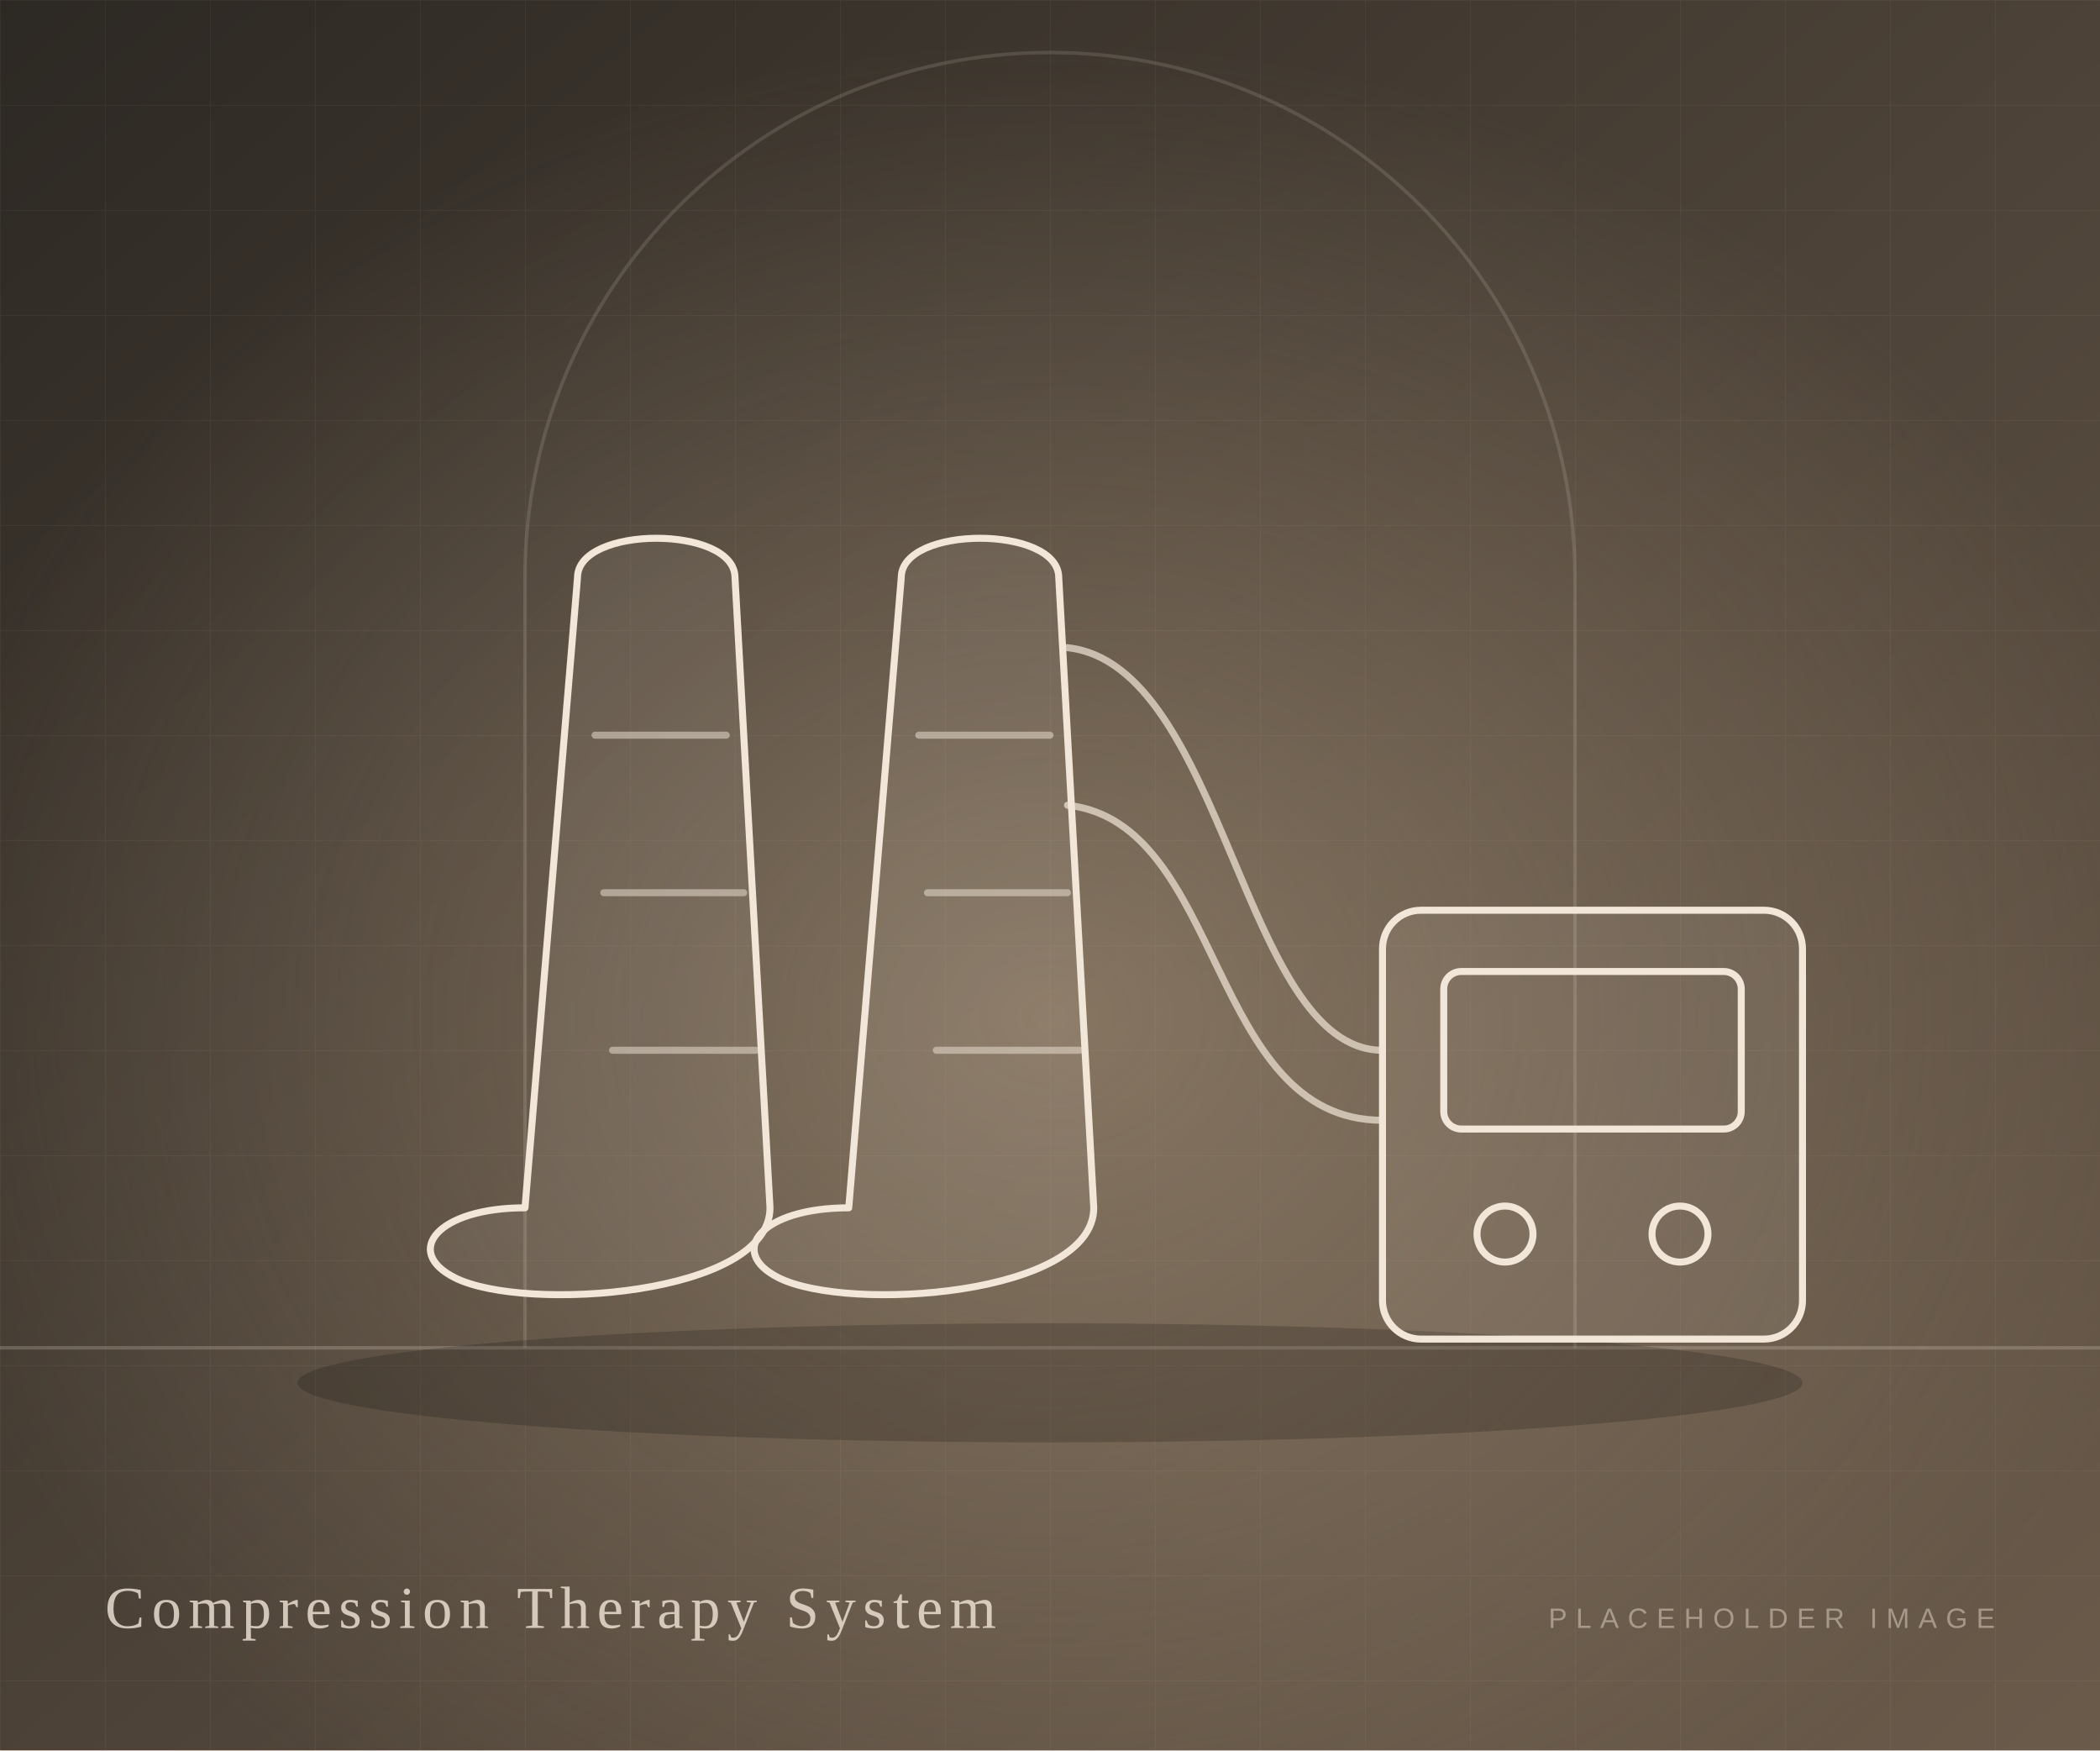
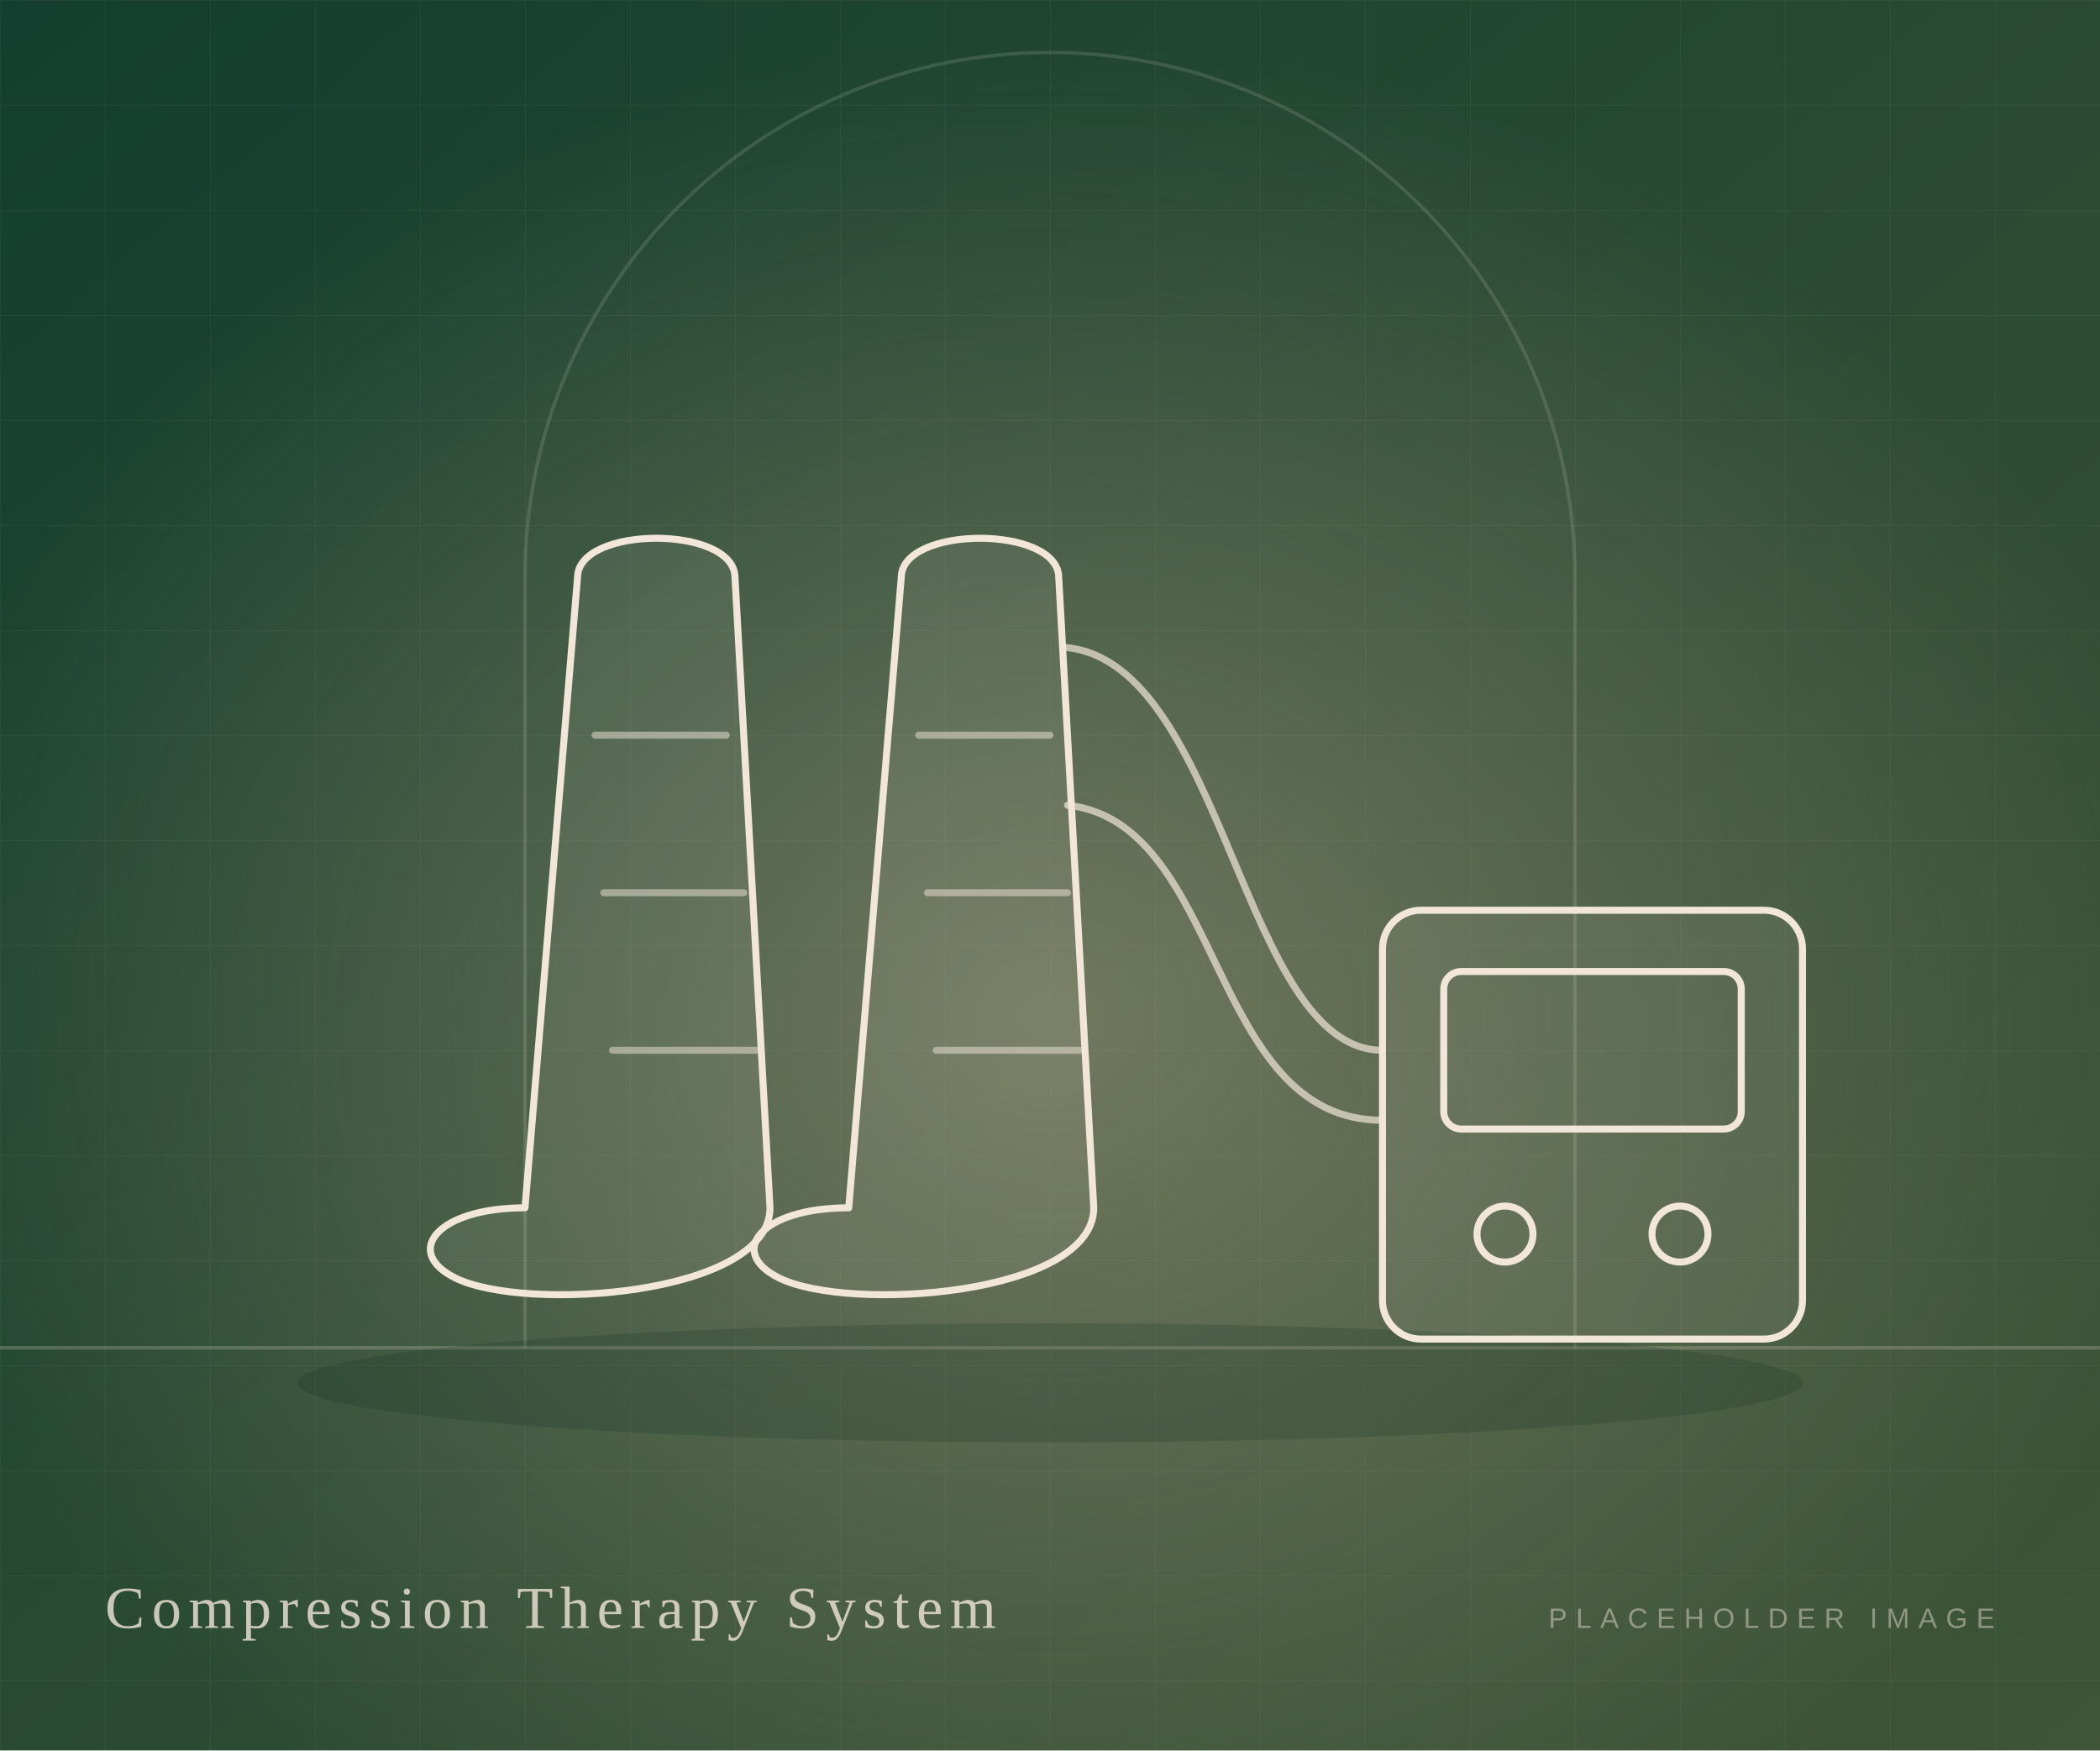
<svg xmlns="http://www.w3.org/2000/svg" viewBox="0 0 1200 1000" preserveAspectRatio="xMidYMid slice" role="img" aria-label="Compression Therapy System placeholder">
  <defs>
    <linearGradient id="bg" x1="0" y1="0" x2="1" y2="1">
-       <stop offset="0" stop-color="#2c2823" />
-       <stop offset="1" stop-color="#6b5b4b" />
+       <stop offset="0" stop-color="#133E2F" />
+       <stop offset="1" stop-color="#3F5536" />
    </linearGradient>
    <radialGradient id="glow" cx="0.5" cy="0.58" r="0.55">
      <stop offset="0" stop-color="#d3b99a" stop-opacity="0.42" />
      <stop offset="1" stop-color="#d3b99a" stop-opacity="0" />
    </radialGradient>
    <pattern id="grid" width="60" height="60" patternUnits="userSpaceOnUse">
      <path d="M60 0H0V60" fill="none" stroke="#f1e6d8" stroke-opacity="0.05" />
    </pattern>
  </defs>
  <rect width="1200" height="1000" fill="url(#bg)" />
  <rect width="1200" height="1000" fill="url(#grid)" />
  <rect width="1200" height="1000" fill="url(#glow)" />
  <path d="M300 770V330a300 300 0 0 1 600 0v440" fill="none" stroke="#f1e6d8" stroke-opacity="0.14" stroke-width="2" />
  <path d="M0 770H1200" stroke="#f1e6d8" stroke-opacity="0.22" stroke-width="2" />
-   <ellipse cx="600" cy="790" rx="430" ry="34" fill="#000" fill-opacity="0.18" />
+   <ellipse cx="600" cy="790" rx="430" ry="34" fill="#0A2A1F" fill-opacity="0.18" />
  <g fill="none" stroke="#f1e6d8" stroke-width="4" stroke-linecap="round" stroke-linejoin="round">
    <path d="M330 330C330 300 420 300 420 330L440 690C440 740 300 750 260 730C230 715 250 690 300 690Z" fill="#f1e6d8" fill-opacity="0.08" />
    <path d="M515 330C515 300 605 300 605 330L625 690C625 740 485 750 445 730C415 715 435 690 485 690Z" fill="#f1e6d8" fill-opacity="0.08" />
    <path d="M340 420H415M345 510H425M350 600H432M525 420H600M530 510H610M535 600H617" stroke-opacity="0.5" />
    <rect x="790" y="520" width="240" height="245" rx="22" fill="#f1e6d8" fill-opacity="0.08" />
    <rect x="825" y="555" width="170" height="90" rx="10" />
    <circle cx="860" cy="705" r="16" />
    <circle cx="960" cy="705" r="16" />
    <path d="M790 600C710 600 700 380 610 370M790 640C690 640 700 470 610 460" stroke-opacity="0.7" />
  </g>
  <text x="60" y="930" font-family="Georgia, 'Times New Roman', serif" font-size="34" fill="#f1e6d8" fill-opacity="0.8" letter-spacing="4">Compression Therapy System</text>
  <text x="1140" y="930" text-anchor="end" font-family="Arial, Helvetica, sans-serif" font-size="16" fill="#f1e6d8" fill-opacity="0.45" letter-spacing="5">PLACEHOLDER IMAGE</text>
</svg>
